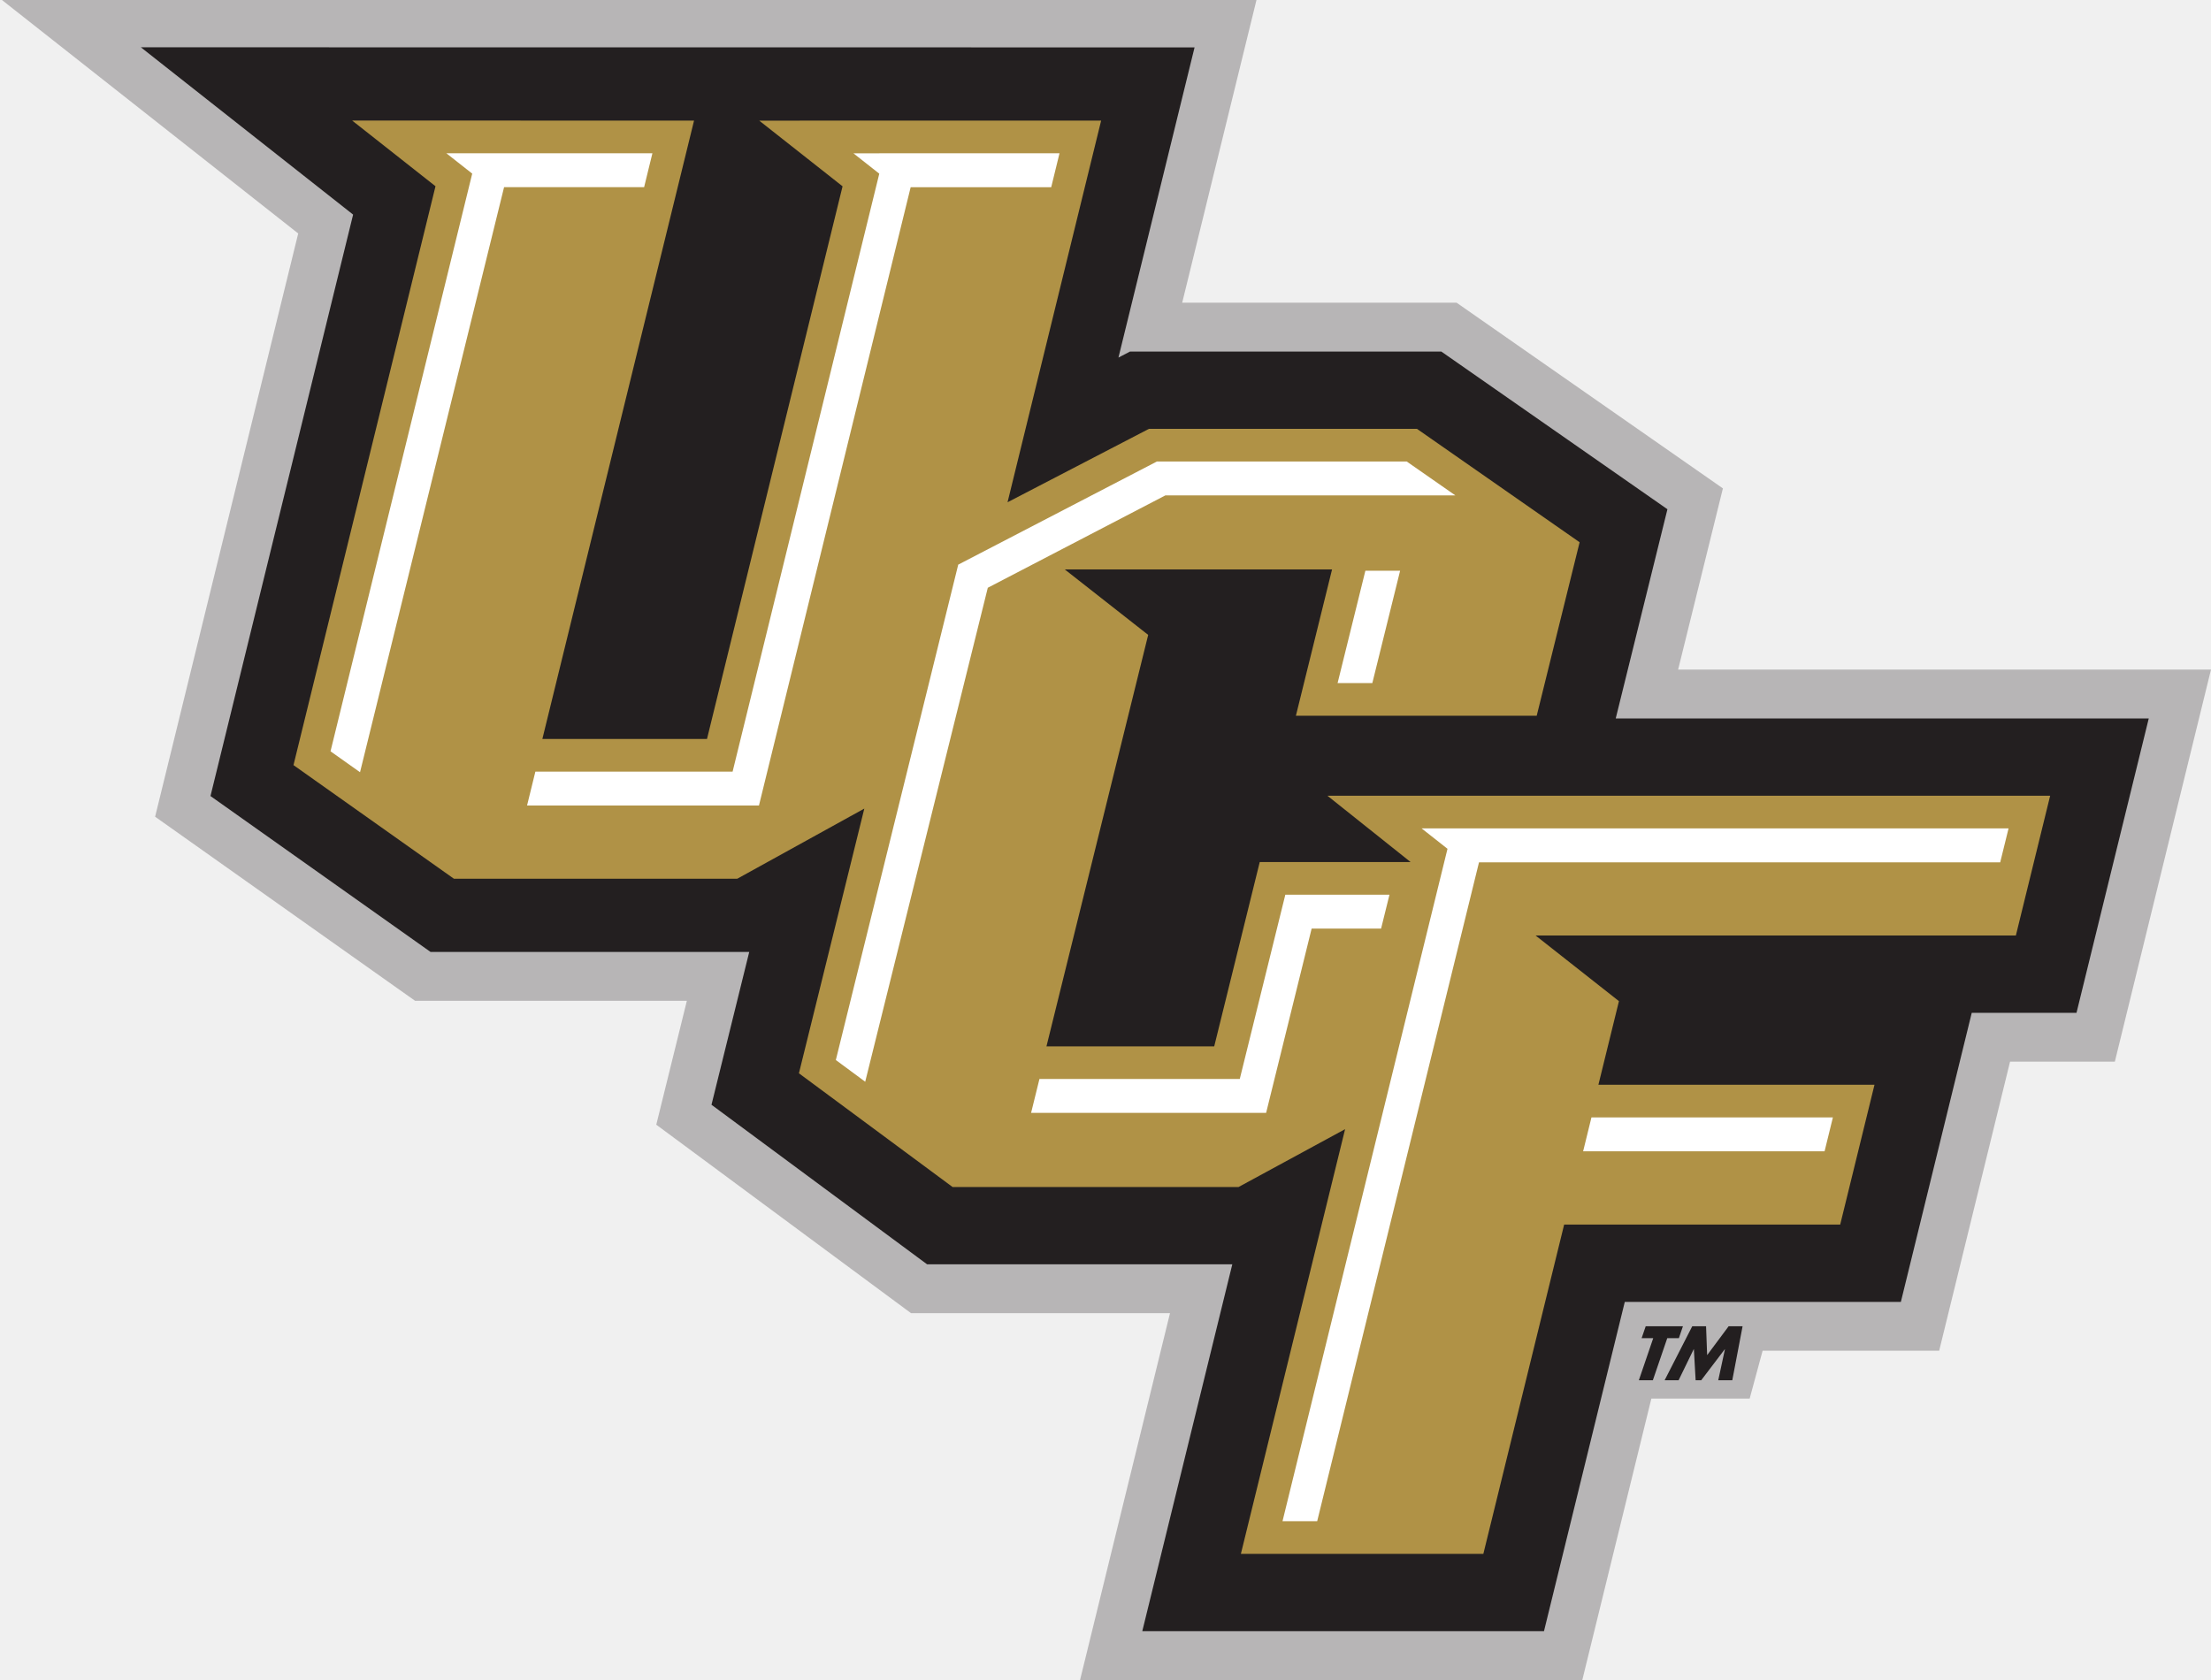
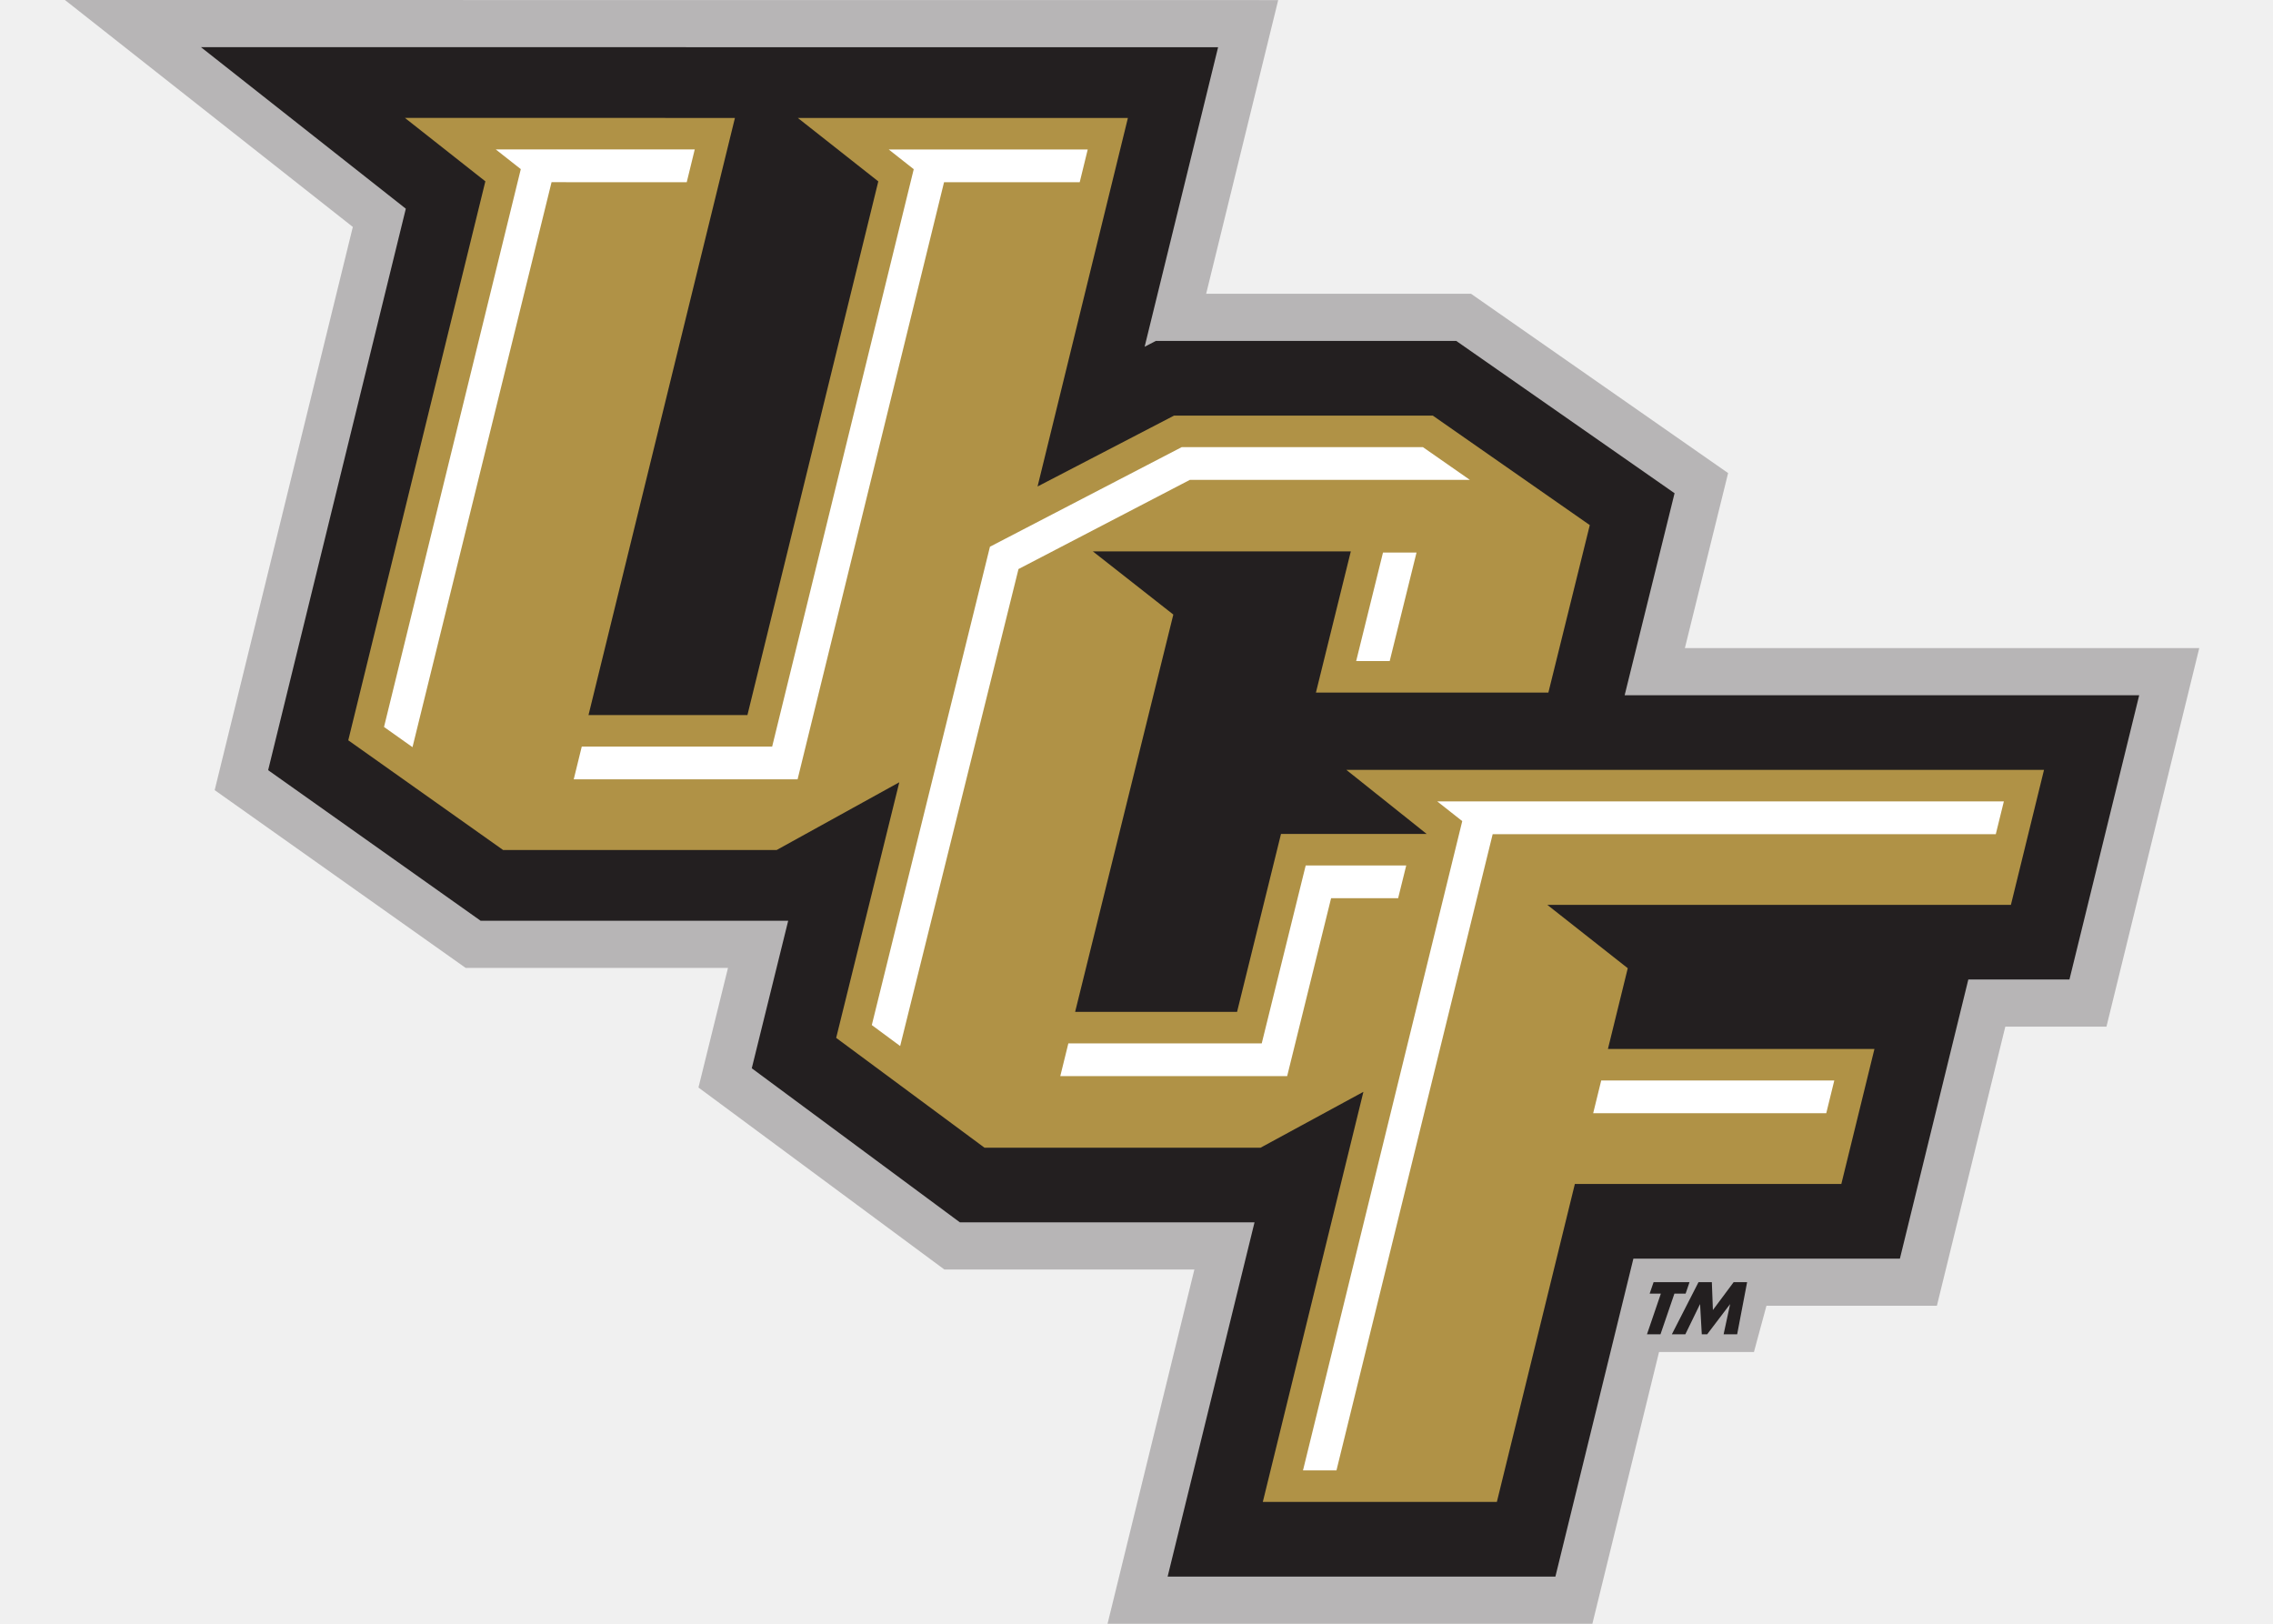
- <svg xmlns="http://www.w3.org/2000/svg" id="svg2" version="1.1" width="100" height="76" xml:space="preserve">
+ <svg xmlns="http://www.w3.org/2000/svg" version="1.1" width="280" height="200" id="svg2" xml:space="preserve">
  <defs id="defs6">
-     <clipPath clipPathUnits="userSpaceOnUse" id="clipPath82">
+     <clipPath id="clipPath82">
      <path d="m 502.234,692.342 c -1.733,-2.082 -8.662,-10.73 -11.053,-18.597 l -0.011,-0.033 0.004,-0.034 c 0.007,-0.046 0.617,-4.734 6.174,-11.158 -1.249,-1.698 -2.179,-3.443 -2.783,-4.684 -6.781,6.24 -9.605,16.181 -9.74,16.766 5.746,12.33 14.598,16.642 17.409,17.74" id="path84" />
    </clipPath>
-     <clipPath clipPathUnits="userSpaceOnUse" id="clipPath104">
+     <clipPath id="clipPath104">
      <path d="m 490.398,618.928 c -0.256,0.632 -0.792,1.068 -1.411,1.218 l -0.42,10.935 74.786,29.822 3.128,4.416 -5.79,1.169 -3.167,-4.508 -69.131,-27.568 -9.445,10.407 c 0.451,0.553 0.599,1.327 0.313,2.037 -0.415,1.043 -1.597,1.552 -2.642,1.137 -1.045,-0.418 -1.551,-1.6 -1.134,-2.644 0.374,-0.936 1.367,-1.44 2.322,-1.23 l 9.65,-24.207 c -0.838,-0.506 -1.214,-1.553 -0.839,-2.491 0.417,-1.044 1.599,-1.553 2.644,-1.137 1.042,0.414 1.549,1.598 1.136,2.644" id="path106" />
    </clipPath>
-     <clipPath clipPathUnits="userSpaceOnUse" id="clipPath116">
+     <clipPath id="clipPath116">
      <path d="m 481.598,624.306 c 0.264,0.202 0.681,1.974 0.681,1.974 l -0.865,5.227 c 0,0 -1.096,0.171 -2.228,-0.692 l -0.071,-3.751 -0.334,-0.254 -1.871,3.754 c 0,0 -1.167,-0.287 -1.877,-0.811 l 1.051,-4.465 -0.343,-0.343 -1.868,3.491 c 0,0 -0.836,-0.209 -1.47,-1.011 l 0.984,-4.295 -0.392,-0.294 -1.584,2.45 c 0,0 -0.748,-0.237 -1.332,-0.784 0,0 -0.037,-2.313 1.016,-4.575 0,0 1.091,-0.644 1.673,-0.388 0.58,0.255 0.977,1.016 0.977,1.016 0,0 1.651,-0.19 1.981,0 0.329,0.19 1.04,1.408 1.04,1.408 0,0 1.802,-0.12 2.216,0.153 0.413,0.272 1.197,2.24 1.197,2.24 0,0 1.154,-0.252 1.419,-0.05" id="path118" />
    </clipPath>
-     <clipPath clipPathUnits="userSpaceOnUse" id="clipPath126">
+     <clipPath id="clipPath126">
      <path d="m 481.254,623.111 c 0,0 1.653,2.264 1.722,4.215 l -1.446,5.464 c 0,0 -0.312,0.266 -1.414,-1.217 0,0 0.435,-1.754 0,-4.715 -0.795,-1.939 -4.286,-7.163 -5.199,-8.247 l 6.337,4.5" id="path128" />
    </clipPath>
-     <clipPath clipPathUnits="userSpaceOnUse" id="clipPath132">
+     <clipPath id="clipPath132">
      <path d="m 481.598,624.306 c 0.264,0.202 0.681,1.974 0.681,1.974 l -0.865,5.227 c 0,0 -1.096,0.171 -2.228,-0.692 l -0.071,-3.751 -0.334,-0.254 -1.871,3.754 c 0,0 -1.167,-0.287 -1.877,-0.811 l 1.051,-4.465 -0.343,-0.343 -1.868,3.491 c 0,0 -0.836,-0.209 -1.47,-1.011 l 0.984,-4.295 -0.392,-0.294 -1.584,2.45 c 0,0 -0.748,-0.237 -1.332,-0.784 0,0 -0.037,-2.313 1.016,-4.575 0,0 1.091,-0.644 1.673,-0.388 0.58,0.255 0.977,1.016 0.977,1.016 0,0 1.651,-0.19 1.981,0 0.329,0.19 1.04,1.408 1.04,1.408 0,0 1.802,-0.12 2.216,0.153 0.413,0.272 1.197,2.24 1.197,2.24 0,0 1.154,-0.252 1.419,-0.05" id="path134" />
    </clipPath>
-     <clipPath clipPathUnits="userSpaceOnUse" id="clipPath150">
+     <clipPath id="clipPath150">
      <path d="m 474.058,701.281 c 0,0 0.719,8.212 6.443,11.408 5.26,2.939 10.114,-2.612 10.971,-6.008 3.548,-14.066 -9.276,-17.296 -9.276,-17.296 0,0 -1.824,8.018 -8.138,11.896" id="path152" />
    </clipPath>
-     <clipPath clipPathUnits="userSpaceOnUse" id="clipPath164">
+     <clipPath id="clipPath164">
      <path d="m 468.726,655.12 c 0.15,1.156 0.924,5.192 0.465,9.523 0,0 -3.53,-0.479 -10.159,2.135 -0.234,-3.921 0.314,-8.624 1.252,-10.782 2.495,-0.977 5.035,-1.435 8.442,-0.876" id="path166" />
    </clipPath>
-     <clipPath clipPathUnits="userSpaceOnUse" id="clipPath206">
+     <clipPath id="clipPath206">
      <path d="m 461.282,615.823 c 0.339,0.132 1.445,0.819 1.445,0.819 0,0 1.538,-1.422 1.976,-1.257 0.779,0.296 1.507,1.773 1.507,1.773 0,0 1.187,-0.427 1.461,-0.273 0.272,0.156 0.708,1.811 0.708,1.811 0.023,3.969 -0.455,9.216 -0.607,10.673 -2.425,-0.995 -3.871,0.681 -3.871,0.681 0,0 2.83,2.057 5.042,7.509 2.211,5.45 2.513,15.42 2.513,15.42 -5.525,-3.704 -13.369,-0.763 -14.284,-0.302 0.002,-11.149 2.695,-22.557 2.695,-22.557 0,0 -1.843,-2.876 -2.649,-3.981 0,0 -0.541,-2.916 -0.419,-9.005 0,0 0.784,-0.881 1.384,-0.725 0.598,0.157 1.343,0.919 1.343,0.919 0,0 1.416,-1.639 1.756,-1.505" id="path208" />
    </clipPath>
-     <clipPath clipPathUnits="userSpaceOnUse" id="clipPath218">
+     <clipPath id="clipPath218">
      <path d="m 450.056,651.569 0,-27.069 c -3.053,-0.108 -5.494,-2.616 -5.494,-5.695 0,-3.079 2.441,-5.587 5.494,-5.695 l 0,-1.025 -7.638,1.873 0,26.239 -3.587,-4.554 -4.569,1.121 0,-15.082 -7.639,1.872 0,15.084 -17.994,4.413 0,13.245 37.837,-9.278 3.59,4.551" id="path220" />
    </clipPath>
-     <clipPath clipPathUnits="userSpaceOnUse" id="clipPath236">
+     <clipPath id="clipPath236">
      <path d="m 479.514,688.508 c 0,0 -3.579,8.181 -12.145,10.378 -2.018,-3.956 -3.53,-9.827 -2.425,-16.16 2.375,-1.934 4.373,-4.068 5.831,-6.763 3.524,1.974 7.543,6.339 8.739,12.545" id="path238" />
    </clipPath>
-     <clipPath clipPathUnits="userSpaceOnUse" id="clipPath248">
+     <clipPath id="clipPath248">
      <path d="m 515.103,690.354 c 0.132,-0.429 0.126,-0.901 -0.042,-1.382 -0.087,-0.251 -0.212,-0.488 -0.37,-0.71 1.237,-0.169 2.895,-0.481 4.53,-1.054 9.795,-3.432 8.915,-14.255 8.915,-14.255 -3.199,-2.539 -10.519,-3.44 -14.234,-3.031 l -0.062,-0.851 c 2.636,-0.637 9.552,-0.595 12.328,0.067 -2.352,-4.442 -7.133,-5.71 -8.903,-5.825 -1.769,-0.116 -3.006,0.018 -3.006,0.018 l -3.796,6.296 6.795,14.453 -4.168,2.121 c 0,0 -3.548,-8.738 -6.273,-16.176 1.507,-3.707 3.703,-7.612 3.703,-7.612 0,0 -6.778,0.603 -11.757,2.197 -0.095,0.085 -2.419,2.329 -4.692,7.813 0.083,0.356 2.251,8.999 8.503,14.232 0,0 1.965,-0.028 4.344,-0.497 0,0 1.762,-0.821 2.964,-3.809 0.373,0.816 1.226,2.681 1.965,4.284 -0.404,-0.059 -0.819,-0.068 -1.231,-0.016 -1.92,0.24 -3.041,1.68 -2.506,3.219 0.09,0.261 0.223,0.508 0.39,0.737 0.225,-0.969 1.176,-1.735 2.536,-1.901 1.625,-0.198 3.304,0.53 4.067,1.682" id="path250" />
    </clipPath>
-     <clipPath clipPathUnits="userSpaceOnUse" id="clipPath302">
+     <clipPath id="clipPath302">
      <path d="m 453.631,483.068 c -2.013,-2.42 -10.067,-12.472 -12.846,-21.615 l -0.012,-0.038 0.004,-0.04 c 0.007,-0.053 0.718,-5.502 7.175,-12.968 -1.452,-1.973 -2.532,-4.002 -3.235,-5.444 -7.88,7.253 -11.161,18.806 -11.319,19.486 6.678,14.33 16.966,19.342 20.233,20.619" id="path304" />
    </clipPath>
-     <clipPath clipPathUnits="userSpaceOnUse" id="clipPath320">
-       <path d="m 480.131,472.426 c 4.15,-5.174 3.604,-11.894 3.604,-11.894 -3.718,-2.949 -12.225,-3.997 -16.543,-3.522 l -0.073,-0.989 c 3.064,-0.74 11.103,-0.692 14.329,0.078 -2.734,-5.162 -8.29,-6.637 -10.348,-6.77 -2.056,-0.135 -3.493,0.02 -3.493,0.02 l -4.412,7.318 6.579,13.996 10.357,-2.54 0,4.303 z m -21.174,-15.295 c 1.753,-4.31 4.304,-8.848 4.304,-8.848 0,0 -7.877,0.7 -13.664,2.554 -0.11,0.097 -2.812,2.706 -5.454,9.08 0.098,0.413 2.617,10.459 9.884,16.541 0,0 2.282,-0.033 5.049,-0.578 0,0 2.046,-0.954 3.444,-4.427 0.373,0.817 1.161,2.54 1.921,4.193 l 1.539,-0.377 c -0.963,-2.388 -4.336,-10.807 -7.023,-18.138" clip-rule="evenodd" id="path322" />
+     <clipPath id="clipPath320">
+       <path d="m 480.131,472.426 c 4.15,-5.174 3.604,-11.894 3.604,-11.894 -3.718,-2.949 -12.225,-3.997 -16.543,-3.522 l -0.073,-0.989 c 3.064,-0.74 11.103,-0.692 14.329,0.078 -2.734,-5.162 -8.29,-6.637 -10.348,-6.77 -2.056,-0.135 -3.493,0.02 -3.493,0.02 l -4.412,7.318 6.579,13.996 10.357,-2.54 0,4.303 z m -21.174,-15.295 c 1.753,-4.31 4.304,-8.848 4.304,-8.848 0,0 -7.877,0.7 -13.664,2.554 -0.11,0.097 -2.812,2.706 -5.454,9.08 0.098,0.413 2.617,10.459 9.884,16.541 0,0 2.282,-0.033 5.049,-0.578 0,0 2.046,-0.954 3.444,-4.427 0.373,0.817 1.161,2.54 1.921,4.193 l 1.539,-0.377 c -0.963,-2.388 -4.336,-10.807 -7.023,-18.138" id="path322" />
    </clipPath>
-     <clipPath clipPathUnits="userSpaceOnUse" id="clipPath370">
+     <clipPath id="clipPath370">
      <path d="m 374.323,507.308 c -1.847,-2.221 -9.236,-11.442 -11.784,-19.829 l -0.012,-0.035 0.004,-0.036 c 0.006,-0.05 0.658,-5.047 6.582,-11.897 -1.332,-1.81 -2.052,-2.395 -3.652,-3.994 -7.229,6.653 -9.555,16.252 -9.699,16.876 6.126,13.145 15.564,17.743 18.561,18.915" id="path372" />
    </clipPath>
-     <clipPath clipPathUnits="userSpaceOnUse" id="clipPath388">
+     <clipPath id="clipPath388">
      <path d="m 379.208,483.514 c 1.608,-3.953 3.949,-8.116 3.949,-8.116 0,0 -7.226,0.642 -12.536,2.343 -0.1,0.089 -2.579,2.483 -5.002,8.329 0.089,0.38 2.4,9.595 9.066,15.174 0,0 2.095,-0.03 4.632,-0.53 0,0 1.878,-0.876 3.16,-4.061 0.398,0.87 1.306,2.858 2.094,4.568 -0.43,-0.063 -0.872,-0.072 -1.312,-0.018 -2.046,0.256 -3.242,1.792 -2.672,3.432 0.097,0.278 0.238,0.542 0.416,0.786 0.24,-1.032 1.254,-1.85 2.704,-2.027 1.733,-0.211 3.523,0.565 4.336,1.794 0.14,-0.457 0.134,-0.961 -0.045,-1.474 -0.092,-0.267 -0.225,-0.52 -0.393,-0.756 1.318,-0.181 3.086,-0.514 4.829,-1.124 10.443,-3.66 9.504,-15.199 9.504,-15.199 -3.41,-2.706 -11.214,-3.667 -15.175,-3.231 l -0.067,-0.907 c 2.811,-0.679 10.184,-0.636 13.144,0.071 -2.507,-4.735 -7.604,-6.089 -9.492,-6.21 -1.886,-0.124 -3.205,0.018 -3.205,0.018 l -4.047,6.713 7.244,15.41 -4.443,2.261 c 0,0 -3.783,-9.316 -6.689,-17.246" id="path390" />
    </clipPath>
-     <clipPath clipPathUnits="userSpaceOnUse" id="clipPath670">
+     <clipPath id="clipPath670">
      <path d="m 485.793,324.299 c 3.205,8.746 7.377,19.021 7.377,19.021 l 4.901,-2.493 -7.99,-16.997 4.464,-7.405 c 0,0 1.454,-0.157 3.534,-0.02 2.082,0.134 7.705,1.626 10.47,6.85 -3.264,-0.779 -11.397,-0.828 -14.498,-0.079 l 0.074,1.001 c 4.369,-0.481 12.977,0.579 16.738,3.564 0,0 1.035,12.728 -10.483,16.764 -3.787,1.325 -7.679,1.467 -7.679,1.467 -0.893,-1.909 -2.676,-5.808 -3.303,-7.182 -1.415,3.514 -3.486,4.479 -3.486,4.479 -2.798,0.552 -5.108,0.585 -5.108,0.585 -7.352,-6.153 -9.901,-16.318 -10,-16.736 2.672,-6.449 5.407,-9.088 5.517,-9.187 5.856,-1.876 13.827,-2.585 13.827,-2.585 0,0 -2.582,4.593 -4.355,8.953" id="path672" />
    </clipPath>
-     <clipPath clipPathUnits="userSpaceOnUse" id="clipPath684">
+     <clipPath id="clipPath684">
      <path d="m 480.403,350.543 c -2.036,-2.45 -10.186,-12.62 -12.997,-21.871 l -0.013,-0.038 0.005,-0.04 c 0.007,-0.055 0.726,-5.568 7.26,-13.122 -1.469,-1.997 -2.562,-4.049 -3.273,-5.508 -7.974,7.339 -11.294,19.028 -11.454,19.716 6.757,14.499 17.167,19.57 20.472,20.863" id="path686" />
    </clipPath>
-     <clipPath clipPathUnits="userSpaceOnUse" id="clipPath716">
+     <clipPath id="clipPath716">
      <path d="m 81,207 630,0 0,810 -630,0 0,-810 z" id="path718" />
    </clipPath>
-     <clipPath clipPathUnits="userSpaceOnUse" id="clipPath730">
+     <clipPath id="clipPath730">
      <path d="m 711.004,207.002 -90.861,0 c 37.625,112.141 68.264,232.412 90.861,358.957 l 0,-358.957" id="path732" />
    </clipPath>
-     <clipPath clipPathUnits="userSpaceOnUse" id="clipPath736">
+     <clipPath id="clipPath736">
      <path d="m 81,207 630,0 0,810 -630,0 0,-810 z" id="path738" />
    </clipPath>
-     <clipPath clipPathUnits="userSpaceOnUse" id="clipPath746">
+     <clipPath id="clipPath746">
      <path d="m 81,207 630,0 0,810 -630,0 0,-810 z" id="path748" />
    </clipPath>
-     <clipPath clipPathUnits="userSpaceOnUse" id="clipPath816">
+     <clipPath id="clipPath816">
      <path d="m 403.593,344.143 c -0.893,-1.074 -4.465,-5.533 -5.698,-9.589 l -0.006,-0.016 0.002,-0.018 c 0.004,-0.024 0.318,-2.441 3.183,-5.753 -0.644,-0.875 -1.123,-1.775 -1.435,-2.415 -3.496,3.218 -4.951,8.343 -5.021,8.644 2.962,6.357 7.526,8.58 8.975,9.147" id="path818" />
    </clipPath>
-     <clipPath clipPathUnits="userSpaceOnUse" id="clipPath840">
+     <clipPath id="clipPath840">
      <path d="m 397.491,306.292 c -0.132,0.326 -0.409,0.551 -0.728,0.628 l -0.215,5.638 38.557,15.375 1.612,2.277 -2.985,0.603 -1.633,-2.324 -35.642,-14.213 -4.87,5.365 c 0.233,0.285 0.31,0.684 0.162,1.05 -0.214,0.538 -0.823,0.8 -1.362,0.586 -0.539,-0.215 -0.8,-0.824 -0.585,-1.363 0.192,-0.482 0.705,-0.742 1.197,-0.634 l 4.976,-12.48 c -0.432,-0.261 -0.627,-0.801 -0.433,-1.284 0.215,-0.539 0.825,-0.801 1.363,-0.587 0.537,0.214 0.799,0.824 0.586,1.363" id="path842" />
    </clipPath>
-     <clipPath clipPathUnits="userSpaceOnUse" id="clipPath852">
+     <clipPath id="clipPath852">
      <path d="m 392.954,309.065 c 0.136,0.104 0.351,1.018 0.351,1.018 l -0.446,2.695 c 0,0 -0.565,0.088 -1.148,-0.358 l -0.038,-1.934 -0.172,-0.13 -0.964,1.935 c 0,0 -0.602,-0.148 -0.968,-0.418 l 0.542,-2.302 -0.177,-0.176 -0.963,1.8 c 0,0 -0.431,-0.108 -0.758,-0.522 l 0.508,-2.214 -0.202,-0.152 -0.817,1.263 c 0,0 -0.386,-0.122 -0.686,-0.404 0,0 -0.02,-1.193 0.523,-2.359 0,0 0.562,-0.332 0.863,-0.2 0.299,0.132 0.503,0.524 0.503,0.524 0,0 0.851,-0.097 1.021,0 0.17,0.098 0.537,0.726 0.537,0.726 0,0 0.928,-0.062 1.142,0.079 0.213,0.14 0.617,1.155 0.617,1.155 0,0 0.595,-0.13 0.732,-0.026" id="path854" />
    </clipPath>
-     <clipPath clipPathUnits="userSpaceOnUse" id="clipPath870">
+     <clipPath id="clipPath870">
      <path d="m 389.066,348.751 c 0,0 0.371,4.234 3.322,5.881 2.712,1.516 5.215,-1.346 5.656,-3.097 1.829,-7.252 -4.782,-8.917 -4.782,-8.917 0,0 -0.94,4.134 -4.196,6.133" id="path872" />
    </clipPath>
-     <clipPath clipPathUnits="userSpaceOnUse" id="clipPath882">
+     <clipPath id="clipPath882">
      <path d="m 391.879,342.166 c 0,0 -1.844,4.218 -6.261,5.35 -1.04,-2.039 -1.82,-5.066 -1.25,-8.331 1.224,-0.998 2.255,-2.098 3.006,-3.487 1.817,1.018 3.889,3.268 4.505,6.468" id="path884" />
    </clipPath>
-     <clipPath clipPathUnits="userSpaceOnUse" id="clipPath896">
+     <clipPath id="clipPath896">
      <path d="m 386.318,324.952 c 0.076,0.596 0.475,2.677 0.239,4.909 0,0 -1.82,-0.246 -5.237,1.101 -0.121,-2.021 0.161,-4.446 0.645,-5.559 1.286,-0.503 2.596,-0.739 4.353,-0.451" id="path898" />
    </clipPath>
-     <clipPath clipPathUnits="userSpaceOnUse" id="clipPath932">
+     <clipPath id="clipPath932">
      <path d="m 382.479,304.691 c 0.175,0.069 0.746,0.423 0.746,0.423 0,0 0.792,-0.734 1.018,-0.648 0.402,0.152 0.778,0.914 0.778,0.914 0,0 0.611,-0.22 0.752,-0.14 0.141,0.079 0.365,0.933 0.365,0.933 0.013,2.046 -0.234,4.751 -0.312,5.502 -1.251,-0.513 -1.996,0.352 -1.996,0.352 0,0 1.459,1.06 2.6,3.871 1.14,2.81 1.295,7.95 1.295,7.95 -2.848,-1.91 -6.893,-0.394 -7.365,-0.155 10e-4,-5.748 1.39,-11.631 1.39,-11.631 0,0 -0.95,-1.482 -1.366,-2.052 0,0 -0.278,-1.503 -0.216,-4.642 0,0 0.404,-0.455 0.714,-0.374 0.308,0.081 0.693,0.474 0.693,0.474 0,0 0.729,-0.845 0.904,-0.777" id="path934" />
    </clipPath>
-     <clipPath clipPathUnits="userSpaceOnUse" id="clipPath950">
+     <clipPath id="clipPath950">
      <path d="m 405.956,332.636 c 0.777,-1.911 1.909,-3.924 1.909,-3.924 0,0 -3.494,0.311 -6.062,1.132 -0.048,0.044 -1.247,1.201 -2.418,4.029 0.043,0.184 1.161,4.64 4.384,7.337 0,0 1.012,-0.014 2.239,-0.256 0,0 0.908,-0.423 1.528,-1.964 0.193,0.421 0.632,1.383 1.013,2.209 -0.208,-0.03 -0.422,-0.035 -0.634,-0.009 -0.99,0.124 -1.568,0.867 -1.293,1.66 0.047,0.135 0.116,0.262 0.202,0.381 0.116,-0.5 0.606,-0.895 1.307,-0.981 0.838,-0.102 1.704,0.273 2.097,0.868 0.068,-0.221 0.065,-0.465 -0.022,-0.713 -0.045,-0.129 -0.109,-0.252 -0.19,-0.366 0.637,-0.087 1.492,-0.249 2.335,-0.544 5.05,-1.769 4.596,-7.349 4.596,-7.349 -1.649,-1.309 -5.422,-1.774 -7.338,-1.563 l -0.033,-0.438 c 1.36,-0.329 4.926,-0.307 6.357,0.034 -1.213,-2.29 -3.678,-2.944 -4.59,-3.003 -0.912,-0.06 -1.55,0.009 -1.55,0.009 l -1.957,3.246 3.503,7.452 -2.149,1.093 c 0,0 -1.829,-4.504 -3.234,-8.34" id="path952" />
    </clipPath>
-     <clipPath clipPathUnits="userSpaceOnUse" id="clipPath998">
+     <clipPath id="clipPath998">
      <path d="m 177.02,319.049 -8.08,-8.067 -0.25,-3.247 -3.483,-0.264 0.148,3.641 9.59,9.462 c 0.671,-0.535 1.363,-1.044 2.075,-1.525" id="path1000" />
    </clipPath>
-     <clipPath clipPathUnits="userSpaceOnUse" id="clipPath1014">
+     <clipPath id="clipPath1014">
      <path d="m 180.775,319.354 c -6.303,3.412 -11.248,9.011 -13.815,15.782 2.567,6.771 7.512,12.369 13.815,15.78 l 0,-2.487 3.154,-5.711 -3.164,-4.277 0,-8.505 2.087,-3.843 -2.077,0.51 0,-7.249" id="path1016" />
    </clipPath>
-     <clipPath clipPathUnits="userSpaceOnUse" id="clipPath1050">
+     <clipPath id="clipPath1050">
      <path d="m 223.436,352.939 c 0.401,-0.403 0.399,-1.054 -0.003,-1.453 -0.401,-0.4 -1.05,-0.399 -1.452,0.003 -0.273,0.273 -0.357,0.66 -0.259,1.007 l -6.784,3.845 -4.163,0 2.198,2.188 -2.689,5.215 c -0.291,-0.025 -0.59,0.075 -0.812,0.297 -0.4,0.402 -0.4,1.052 0.003,1.452 0.401,0.399 1.051,0.398 1.451,-0.003 0.361,-0.36 0.394,-0.922 0.105,-1.322 l 11.083,-11.121 c 0.401,0.288 0.962,0.251 1.322,-0.108" id="path1052" />
    </clipPath>
-     <clipPath clipPathUnits="userSpaceOnUse" id="clipPath1072">
+     <clipPath id="clipPath1072">
      <path d="m 315.005,368.569 c 0.565,-0.001 1.035,-0.412 1.124,-0.954 l 17.441,0.03 c 0.087,0.542 0.555,0.957 1.121,0.956 0.63,10e-4 1.142,-0.509 1.143,-1.138 0.002,-0.629 -0.508,-1.141 -1.138,-1.142 -0.35,0 -0.663,0.156 -0.871,0.405 l -6.051,-1.985 0,-74.653 -2.744,-2.976 -2.53,2.943 2.296,2.748 0,71.614 -8.792,2.458 c -0.196,-0.351 -0.566,-0.588 -0.995,-0.588 -0.631,-10e-4 -1.142,0.508 -1.143,1.138 -0.002,0.63 0.508,1.142 1.139,1.144" id="path1074" />
    </clipPath>
  </defs>
-   <g id="g12" transform="matrix(0,-1.25,-1.25,0,1260.116,188.5)">
-     <g id="g3882" transform="matrix(1.154185,0,0,1.154185,-193.5578,578.8437)">
-       <path id="path964" style="fill:#b7b5b6;fill-opacity:1;fill-rule:nonzero;stroke:none" d="m 257.181,335.228 0,8.12 5.909,7.985 3.885,-0.959 0,8.521 5.772,8.149 18.288,-4.486 7.369,9.349 -0.003,-39.401 -9.537,2.34 0,-8.603 -5.822,-8.348 -5.682,1.404 0,-16.705 -12.293,3.014 0,3.285 -9.064,2.222 0,5.535 -1.501,0.406 0,3.082 -8.824,2.165 0,15.745 11.503,-2.82" />
-       <path id="path966" style="fill:#231f20;fill-opacity:1;fill-rule:nonzero;stroke:none" d="m 258.712,333.275 0,9.568 5.003,6.759 4.791,-1.183 0,9.989 4.889,6.9 18.232,-4.471 5.246,6.654 -0.003,-33.033 -9.726,2.386 0.189,-0.363 0,-9.758 -4.945,-7.089 -6.56,1.621 0,-16.71 -9.23,2.265 0,3.284 -9.064,2.222 0,8.655 -10.325,2.533 0,12.593 11.503,-2.822" />
-       <path id="path968" style="fill:#b09246;fill-opacity:1;fill-rule:nonzero;stroke:none" d="m 275.914,323.732 0,7.549 4.586,-1.133 0,8.378 -2.052,-2.614 -12.902,3.189 0,-5.259 5.779,-1.427 0,-4.73 2.08,2.608 0,-22.657 -4.383,1.075 0,15.056 -2.058,-2.613 -2.622,0.644 0,-8.655 -4.384,1.075 0,8.654 -10.325,2.533 0,7.601 13.317,-3.267 -1.814,3.34 0,8.965 3.566,4.817 8.3,-2.05 -2.2,3.984 0,8.881 3.563,5.03 18.151,-4.452 2.06,2.613 -0.002,-10.718 -19.389,4.755 0,-5.161 17.329,-4.25 2.059,2.612 0.001,-10.718 -11.967,2.934 2.302,-4.433 0,-8.402 -3.556,-5.099 -5.439,1.345" />
-       <path id="path970" style="fill:#ffffff;fill-opacity:1;fill-rule:nonzero;stroke:none" d="m 276.938,329.974 0,-1.089 3.523,-0.871 0,1.089 -3.523,0.871" />
-       <path id="path972" style="fill:#ffffff;fill-opacity:1;fill-rule:nonzero;stroke:none" d="m 280.651,341.867 -15.533,3.837 -0.681,-0.921 15.489,-3.843 2.896,-5.566 0,-9.092 1.063,1.525 0,7.832 -3.234,6.228" />
-       <path id="path974" style="fill:#ffffff;fill-opacity:1;fill-rule:nonzero;stroke:none" d="m 264.523,333.041 0,6.28 -1.063,0.262 0,-7.368 5.778,-1.427 0,-2.177 1.063,-0.263 0,3.265 -5.778,1.428" />
-       <path id="path976" style="fill:#ffffff;fill-opacity:1;fill-rule:nonzero;stroke:none" d="m 273.098,355.384 0,-7.27 19.388,-4.756 0,-4.406 1.064,-0.26 -0.001,6.461 c -0.046,-0.058 -0.639,-0.811 -0.639,-0.811 l -18.749,4.598 0,6.183 -1.063,0.261" />
-       <path id="path978" style="fill:#ffffff;fill-opacity:1;fill-rule:nonzero;stroke:none" d="m 274.142,360.62 18.346,-4.516 -10e-4,-4.39 1.064,-0.26 0,6.461 -0.639,-0.812 -18.114,4.442 -0.656,-0.925" />
-       <path id="path980" style="fill:#ffffff;fill-opacity:1;fill-rule:nonzero;stroke:none" d="m 262.255,314.708 c 0.321,-0.079 0.669,-0.164 1.063,-0.261 0,1.413 0,5.576 0,7.569 -0.593,0.146 -1.063,0.261 -1.063,0.261 0,0 0,-4.959 0,-7.569" />
-       <path id="path982" style="fill:#ffffff;fill-opacity:1;fill-rule:nonzero;stroke:none" d="m 272.381,308.94 0,18.401 -0.64,-0.812 -21.084,5.172 0,-1.087 20.66,-5.073 0,-16.339 1.064,-0.262" />
-       <path id="path984" style="fill:#231f20;fill-opacity:1;fill-rule:evenodd;stroke:none" d="m 256.397,319.639 0,-0.364 0.373,-0.127 0,1.167 -0.373,0.128 0,-0.364 -1.32,0.451 0,-0.439 1.32,-0.452" />
-       <path id="path986" style="fill:#231f20;fill-opacity:1;fill-rule:evenodd;stroke:none" d="m 255.077,319.722 0,-0.438 0.974,-0.474 0,-0.005 -0.974,-0.055 0,-0.175 0.974,-0.74 0,-0.004 -0.974,0.21 0,-0.44 1.693,-0.323 0,0.437 -0.905,0.674 0.905,0.034 0,0.433 -1.693,0.866" />
+   <g transform="matrix(0,-1.25,-1.25,0,1341.575,250.5347)" id="g12">
+     <g transform="matrix(3.034556,0,0,3.034556,-705.0959,-61.71251)" id="g3882">
+       <path d="m 257.181,335.228 0,8.12 5.909,7.985 3.885,-0.959 0,8.521 5.772,8.149 18.288,-4.486 7.369,9.349 -0.003,-39.401 -9.537,2.34 0,-8.603 -5.822,-8.348 -5.682,1.404 0,-16.705 -12.293,3.014 0,3.285 -9.064,2.222 0,5.535 -1.501,0.406 0,3.082 -8.824,2.165 0,15.745 11.503,-2.82" id="path964" style="fill:#b7b5b6;fill-opacity:1;fill-rule:nonzero;stroke:none" />
+       <path d="m 258.712,333.275 0,9.568 5.003,6.759 4.791,-1.183 0,9.989 4.889,6.9 18.232,-4.471 5.246,6.654 -0.003,-33.033 -9.726,2.386 0.189,-0.363 0,-9.758 -4.945,-7.089 -6.56,1.621 0,-16.71 -9.23,2.265 0,3.284 -9.064,2.222 0,8.655 -10.325,2.533 0,12.593 11.503,-2.822" id="path966" style="fill:#231f20;fill-opacity:1;fill-rule:nonzero;stroke:none" />
+       <path d="m 275.914,323.732 0,7.549 4.586,-1.133 0,8.378 -2.052,-2.614 -12.902,3.189 0,-5.259 5.779,-1.427 0,-4.73 2.08,2.608 0,-22.657 -4.383,1.075 0,15.056 -2.058,-2.613 -2.622,0.644 0,-8.655 -4.384,1.075 0,8.654 -10.325,2.533 0,7.601 13.317,-3.267 -1.814,3.34 0,8.965 3.566,4.817 8.3,-2.05 -2.2,3.984 0,8.881 3.563,5.03 18.151,-4.452 2.06,2.613 -0.002,-10.718 -19.389,4.755 0,-5.161 17.329,-4.25 2.059,2.612 0.001,-10.718 -11.967,2.934 2.302,-4.433 0,-8.402 -3.556,-5.099 -5.439,1.345" id="path968" style="fill:#b09246;fill-opacity:1;fill-rule:nonzero;stroke:none" />
+       <path d="m 276.938,329.974 0,-1.089 3.523,-0.871 0,1.089 -3.523,0.871" id="path970" style="fill:#ffffff;fill-opacity:1;fill-rule:nonzero;stroke:none" />
+       <path d="m 280.651,341.867 -15.533,3.837 -0.681,-0.921 15.489,-3.843 2.896,-5.566 0,-9.092 1.063,1.525 0,7.832 -3.234,6.228" id="path972" style="fill:#ffffff;fill-opacity:1;fill-rule:nonzero;stroke:none" />
+       <path d="m 264.523,333.041 0,6.28 -1.063,0.262 0,-7.368 5.778,-1.427 0,-2.177 1.063,-0.263 0,3.265 -5.778,1.428" id="path974" style="fill:#ffffff;fill-opacity:1;fill-rule:nonzero;stroke:none" />
+       <path d="m 273.098,355.384 0,-7.27 19.388,-4.756 0,-4.406 1.064,-0.26 -0.001,6.461 c -0.046,-0.058 -0.639,-0.811 -0.639,-0.811 l -18.749,4.598 0,6.183 -1.063,0.261" id="path976" style="fill:#ffffff;fill-opacity:1;fill-rule:nonzero;stroke:none" />
+       <path d="m 274.142,360.62 18.346,-4.516 -10e-4,-4.39 1.064,-0.26 0,6.461 -0.639,-0.812 -18.114,4.442 -0.656,-0.925" id="path978" style="fill:#ffffff;fill-opacity:1;fill-rule:nonzero;stroke:none" />
+       <path d="m 262.255,314.708 c 0.321,-0.079 0.669,-0.164 1.063,-0.261 0,1.413 0,5.576 0,7.569 -0.593,0.146 -1.063,0.261 -1.063,0.261 0,0 0,-4.959 0,-7.569" id="path980" style="fill:#ffffff;fill-opacity:1;fill-rule:nonzero;stroke:none" />
+       <path d="m 272.381,308.94 0,18.401 -0.64,-0.812 -21.084,5.172 0,-1.087 20.66,-5.073 0,-16.339 1.064,-0.262" id="path982" style="fill:#ffffff;fill-opacity:1;fill-rule:nonzero;stroke:none" />
+       <path d="m 256.397,319.639 0,-0.364 0.373,-0.127 0,1.167 -0.373,0.128 0,-0.364 -1.32,0.451 0,-0.439 1.32,-0.452" id="path984" style="fill:#231f20;fill-opacity:1;fill-rule:evenodd;stroke:none" />
+       <path d="m 255.077,319.722 0,-0.438 0.974,-0.474 0,-0.005 -0.974,-0.055 0,-0.175 0.974,-0.74 0,-0.004 -0.974,0.21 0,-0.44 1.693,-0.323 0,0.437 -0.905,0.674 0.905,0.034 0,0.433 -1.693,0.866" id="path986" style="fill:#231f20;fill-opacity:1;fill-rule:evenodd;stroke:none" />
    </g>
  </g>
</svg>
